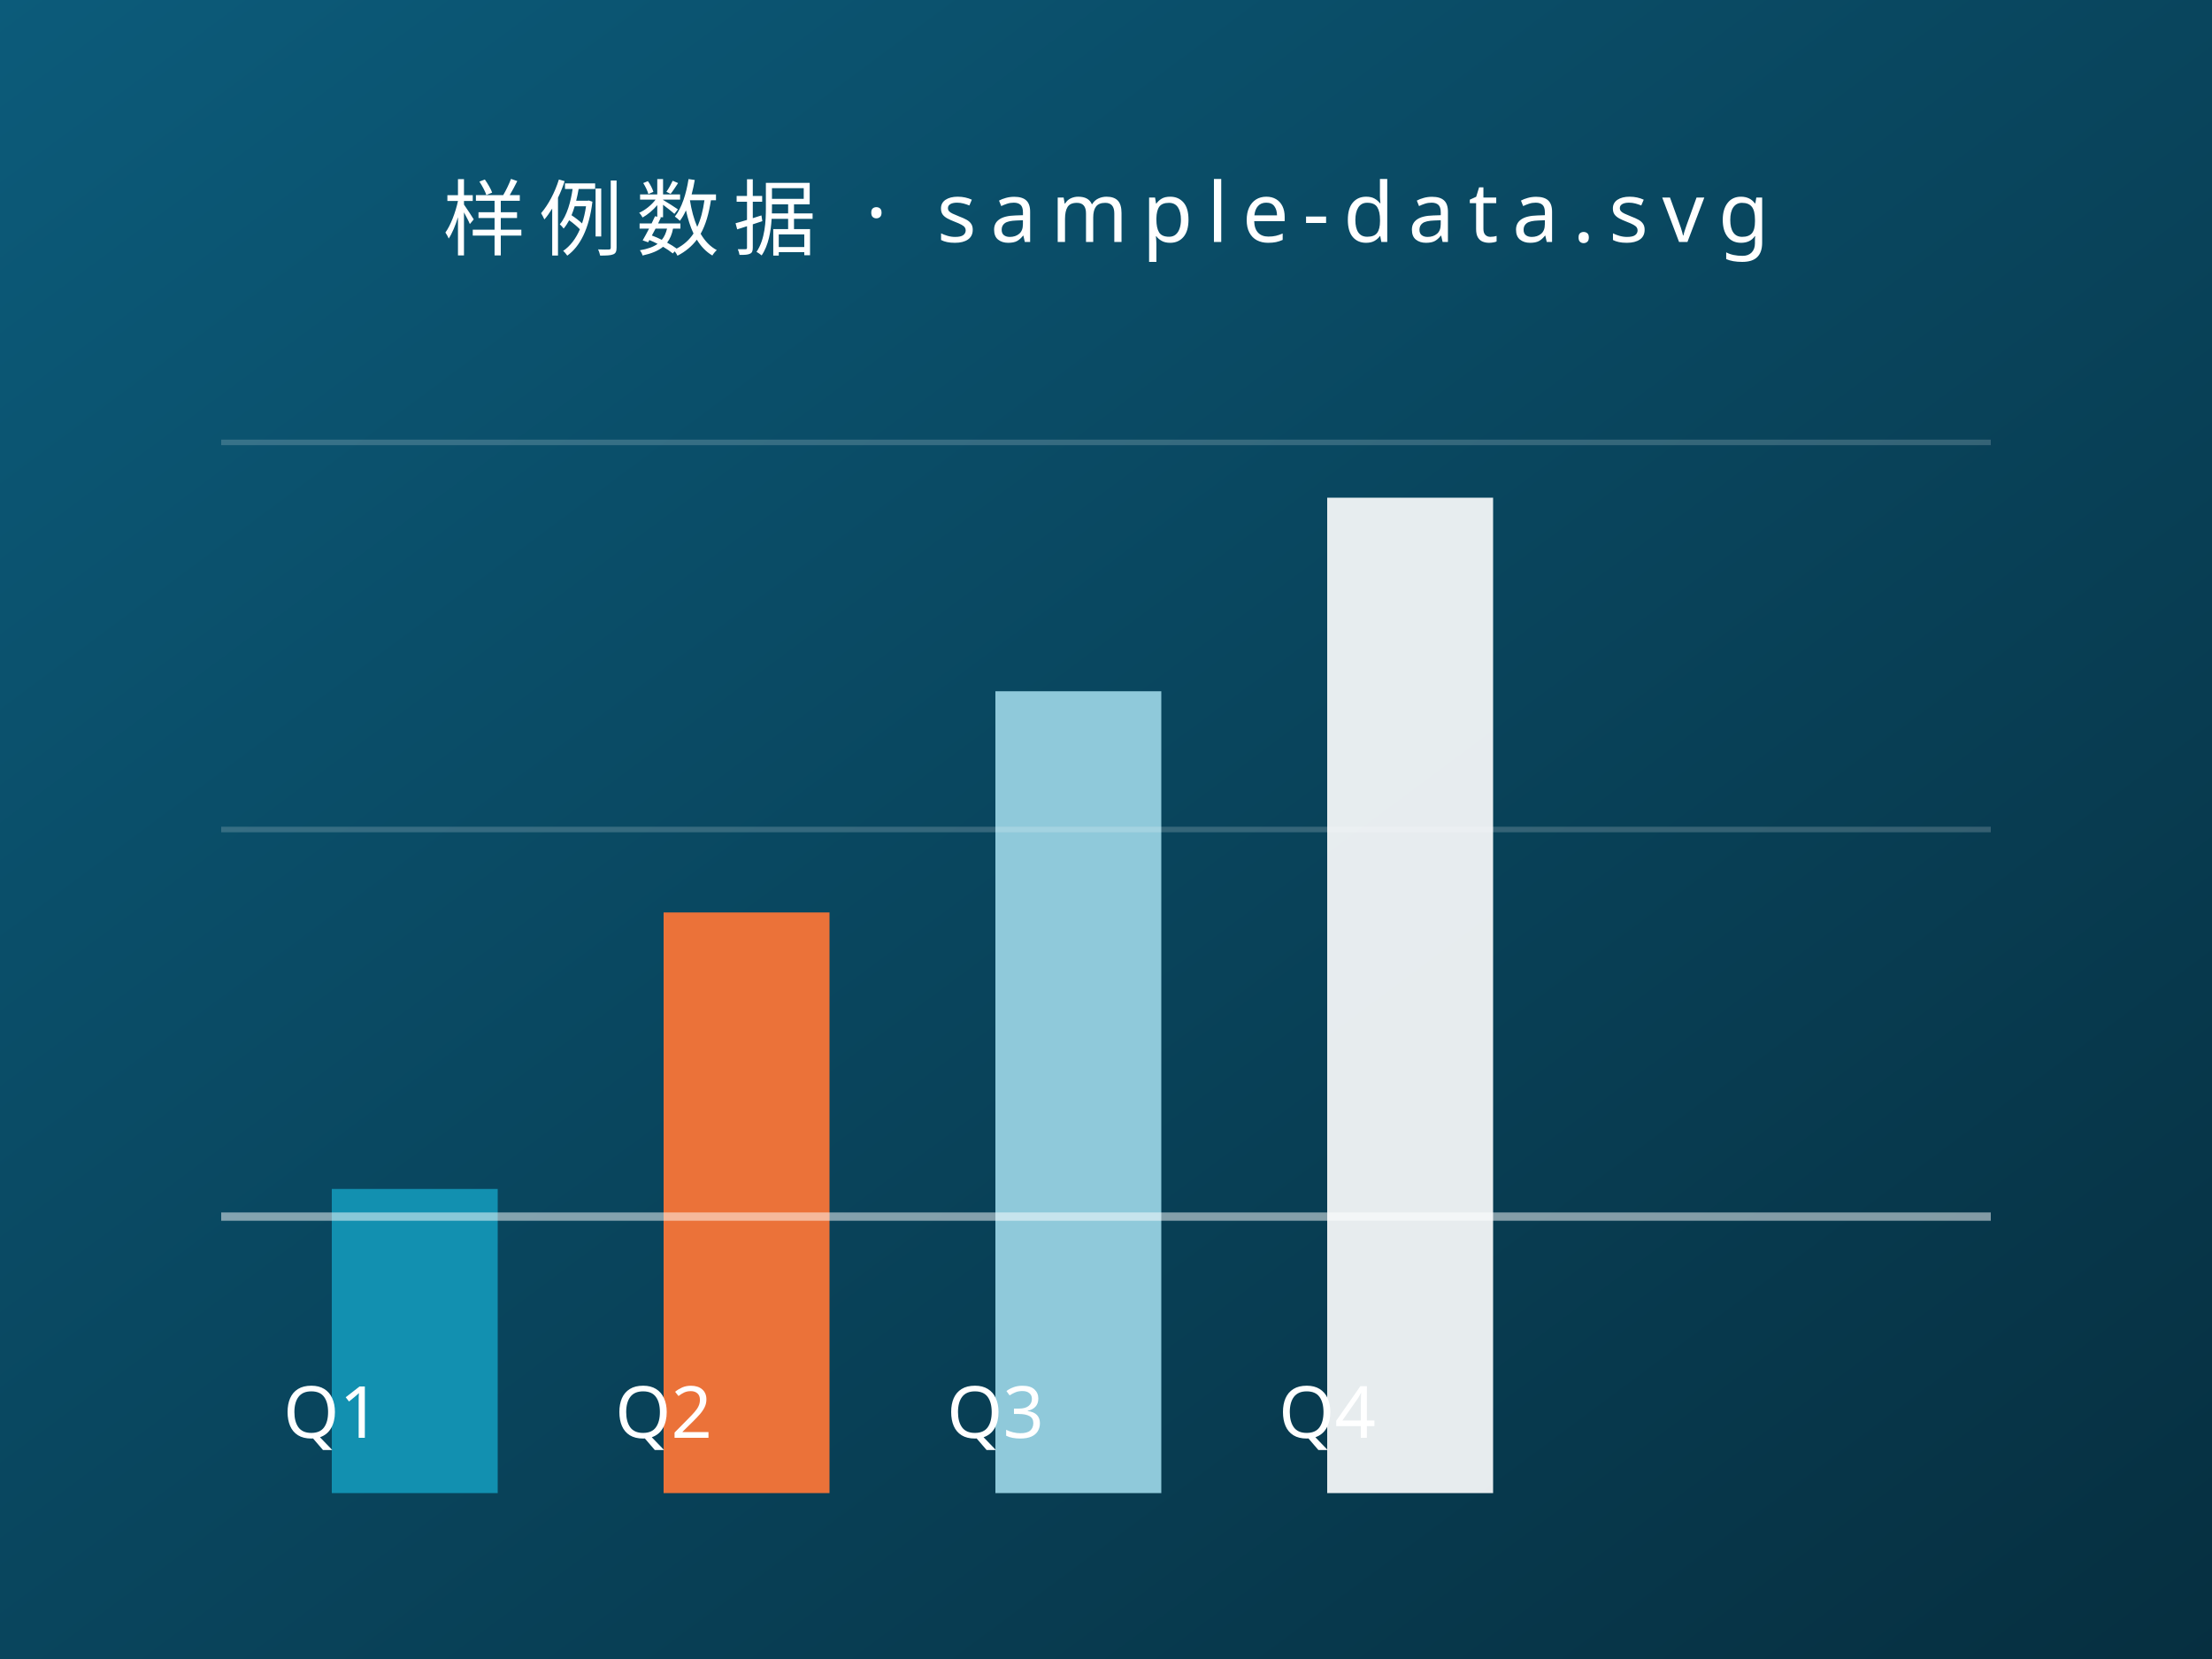
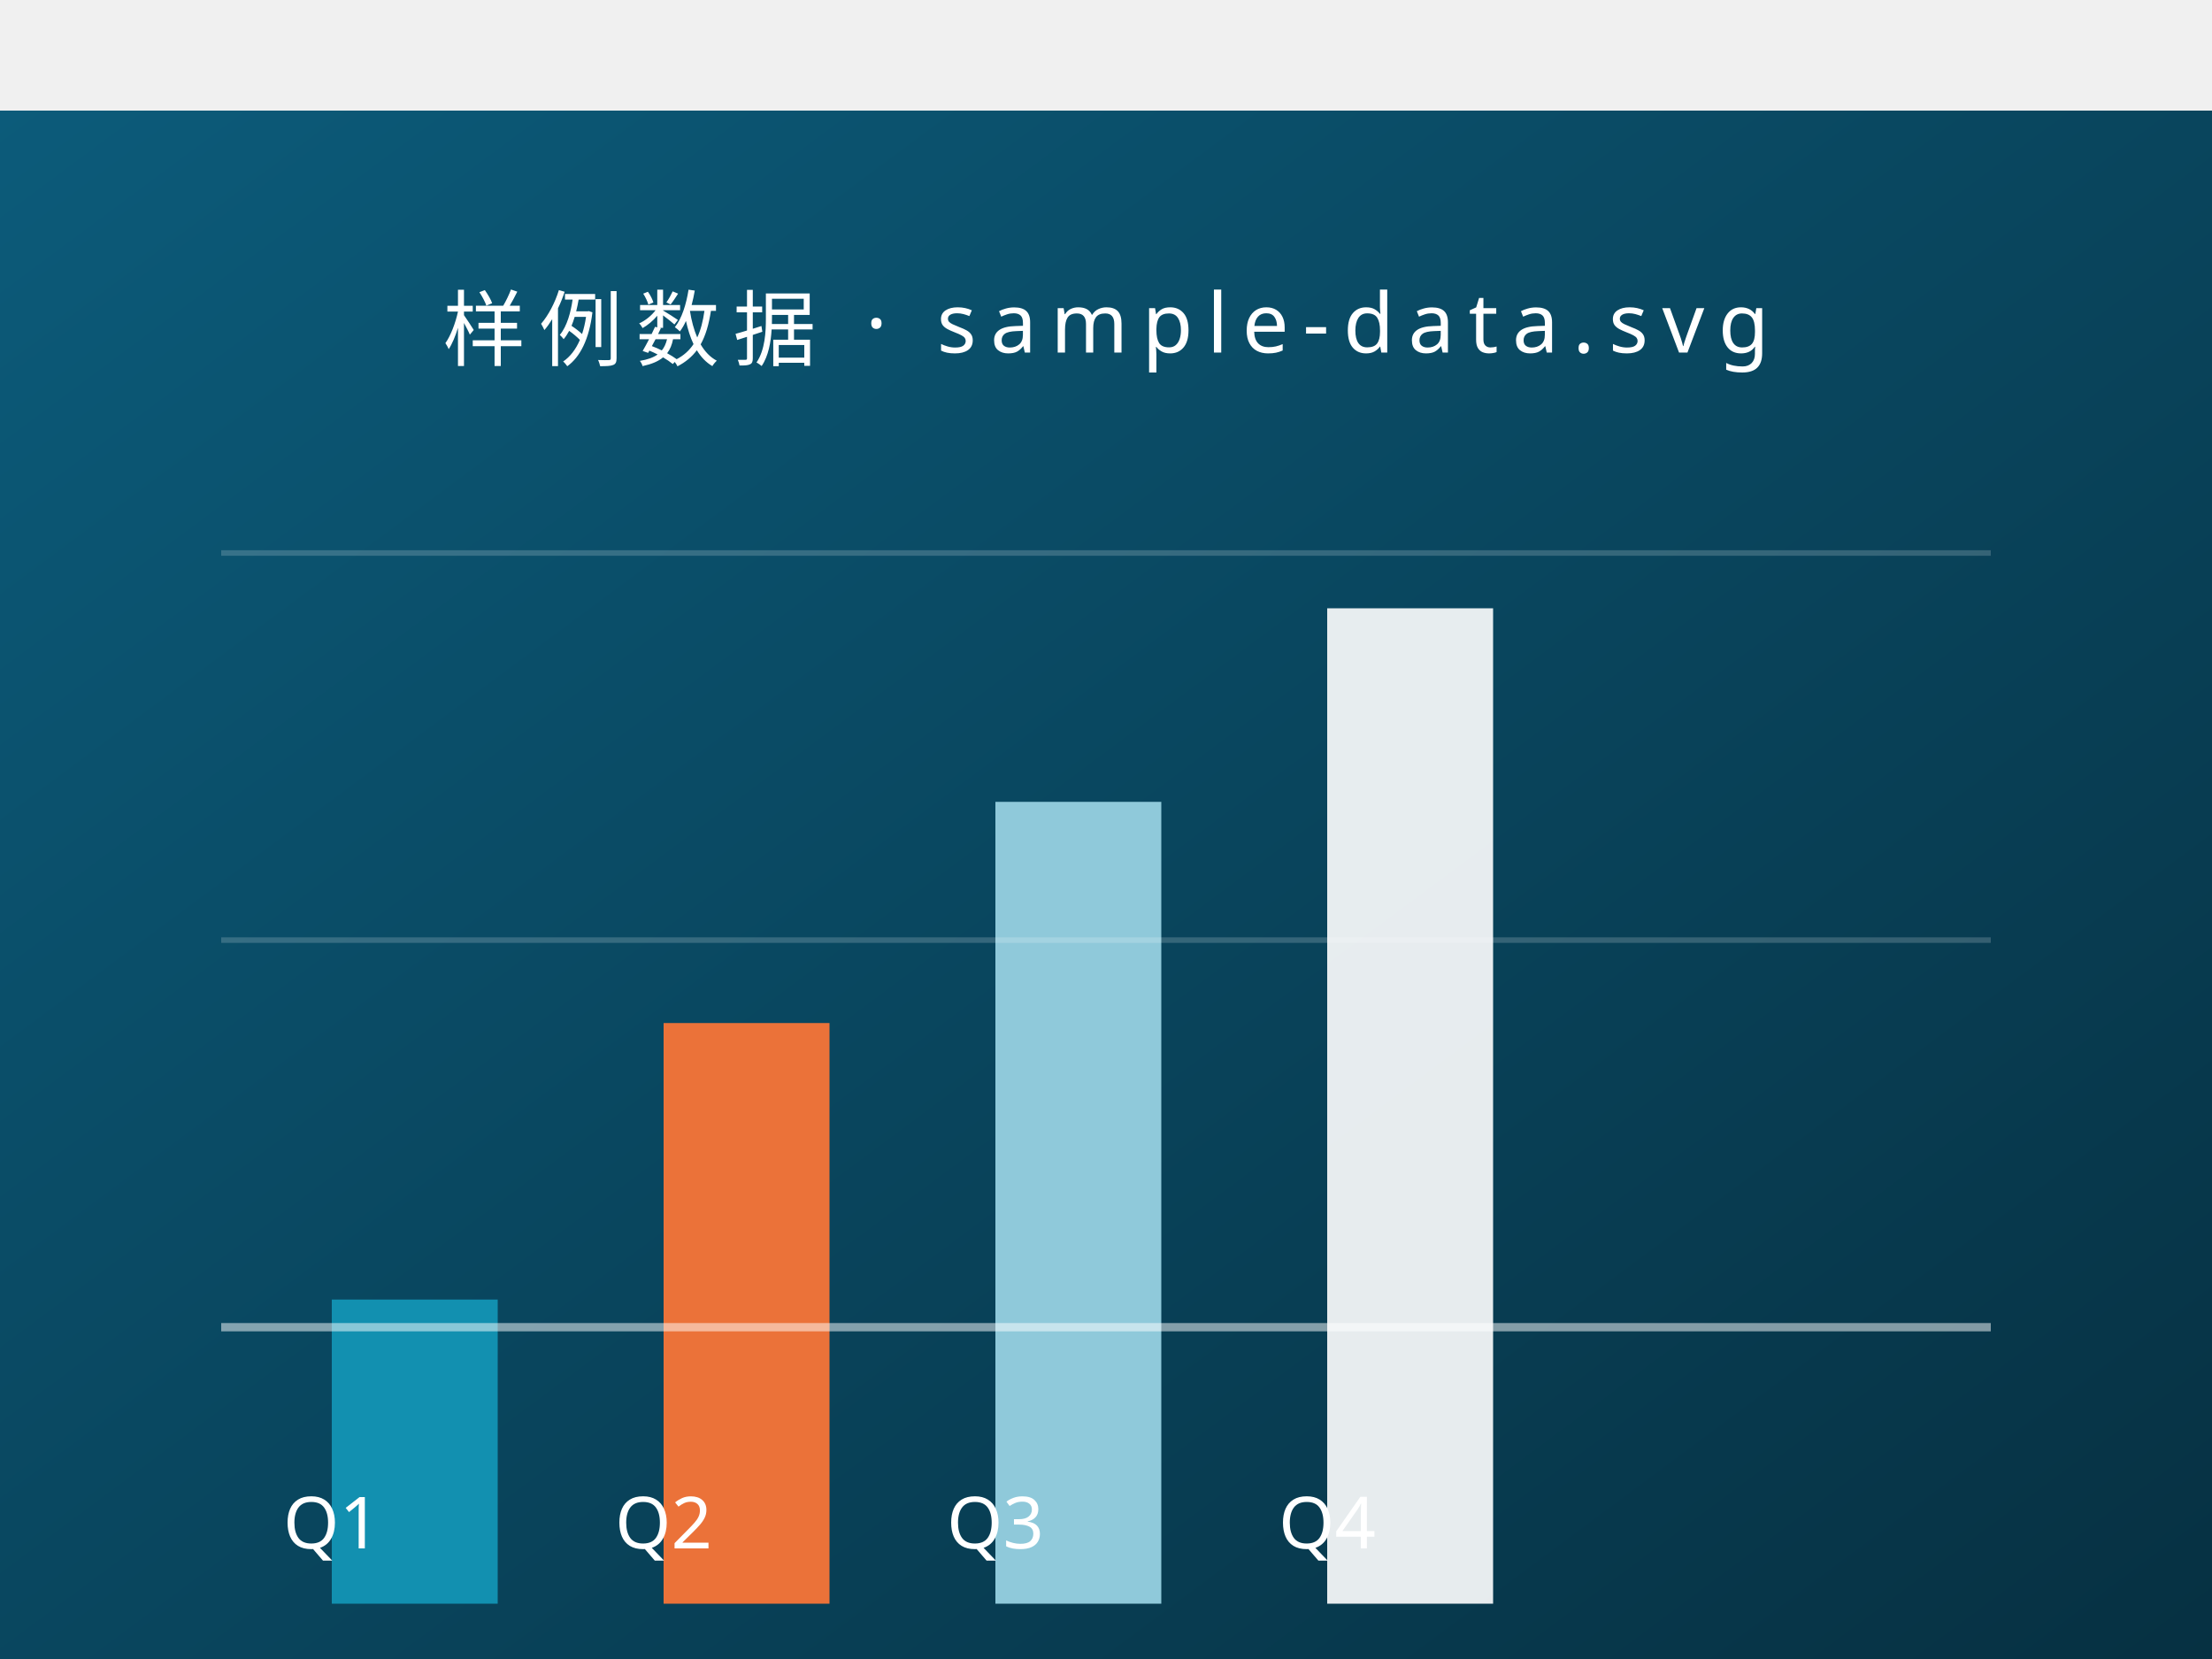
- <svg xmlns="http://www.w3.org/2000/svg" width="800" height="600" viewBox="0 0 800 600">
+ <svg xmlns="http://www.w3.org/2000/svg" width="800" height="600" viewBox="0 0 800 520">
  <defs>
    <linearGradient id="bg" x1="0" y1="0" x2="1" y2="1">
      <stop offset="0" stop-color="#0C5B7A" />
      <stop offset="1" stop-color="#062F40" />
    </linearGradient>
  </defs>
  <rect width="800" height="600" fill="url(#bg)" />
  <rect x="120" y="430" width="60" height="110" fill="#1290B0" />
  <rect x="240" y="330" width="60" height="210" fill="#EB7239" />
  <rect x="360" y="250" width="60" height="290" fill="#8FC9DA" />
  <rect x="480" y="180" width="60" height="360" fill="#FFFFFF" fill-opacity="0.9" />
  <line x1="80" y1="440" x2="720" y2="440" stroke="#FFFFFF" stroke-opacity="0.5" stroke-width="3" />
  <line x1="80" y1="300" x2="720" y2="300" stroke="#FFFFFF" stroke-opacity="0.18" stroke-width="2" />
  <line x1="80" y1="160" x2="720" y2="160" stroke="#FFFFFF" stroke-opacity="0.18" stroke-width="2" />
  <text x="120" y="520" fill="#FFFFFF" font-family="sans-serif" font-size="26" text-anchor="middle">Q1</text>
  <text x="240" y="520" fill="#FFFFFF" font-family="sans-serif" font-size="26" text-anchor="middle">Q2</text>
  <text x="360" y="520" fill="#FFFFFF" font-family="sans-serif" font-size="26" text-anchor="middle">Q3</text>
  <text x="480" y="520" fill="#FFFFFF" font-family="sans-serif" font-size="26" text-anchor="middle">Q4</text>
  <text x="400" y="90" fill="#FFFFFF" font-family="sans-serif" font-size="30" letter-spacing="5" text-anchor="middle">样例数据 · sample-data.svg</text>
</svg>
